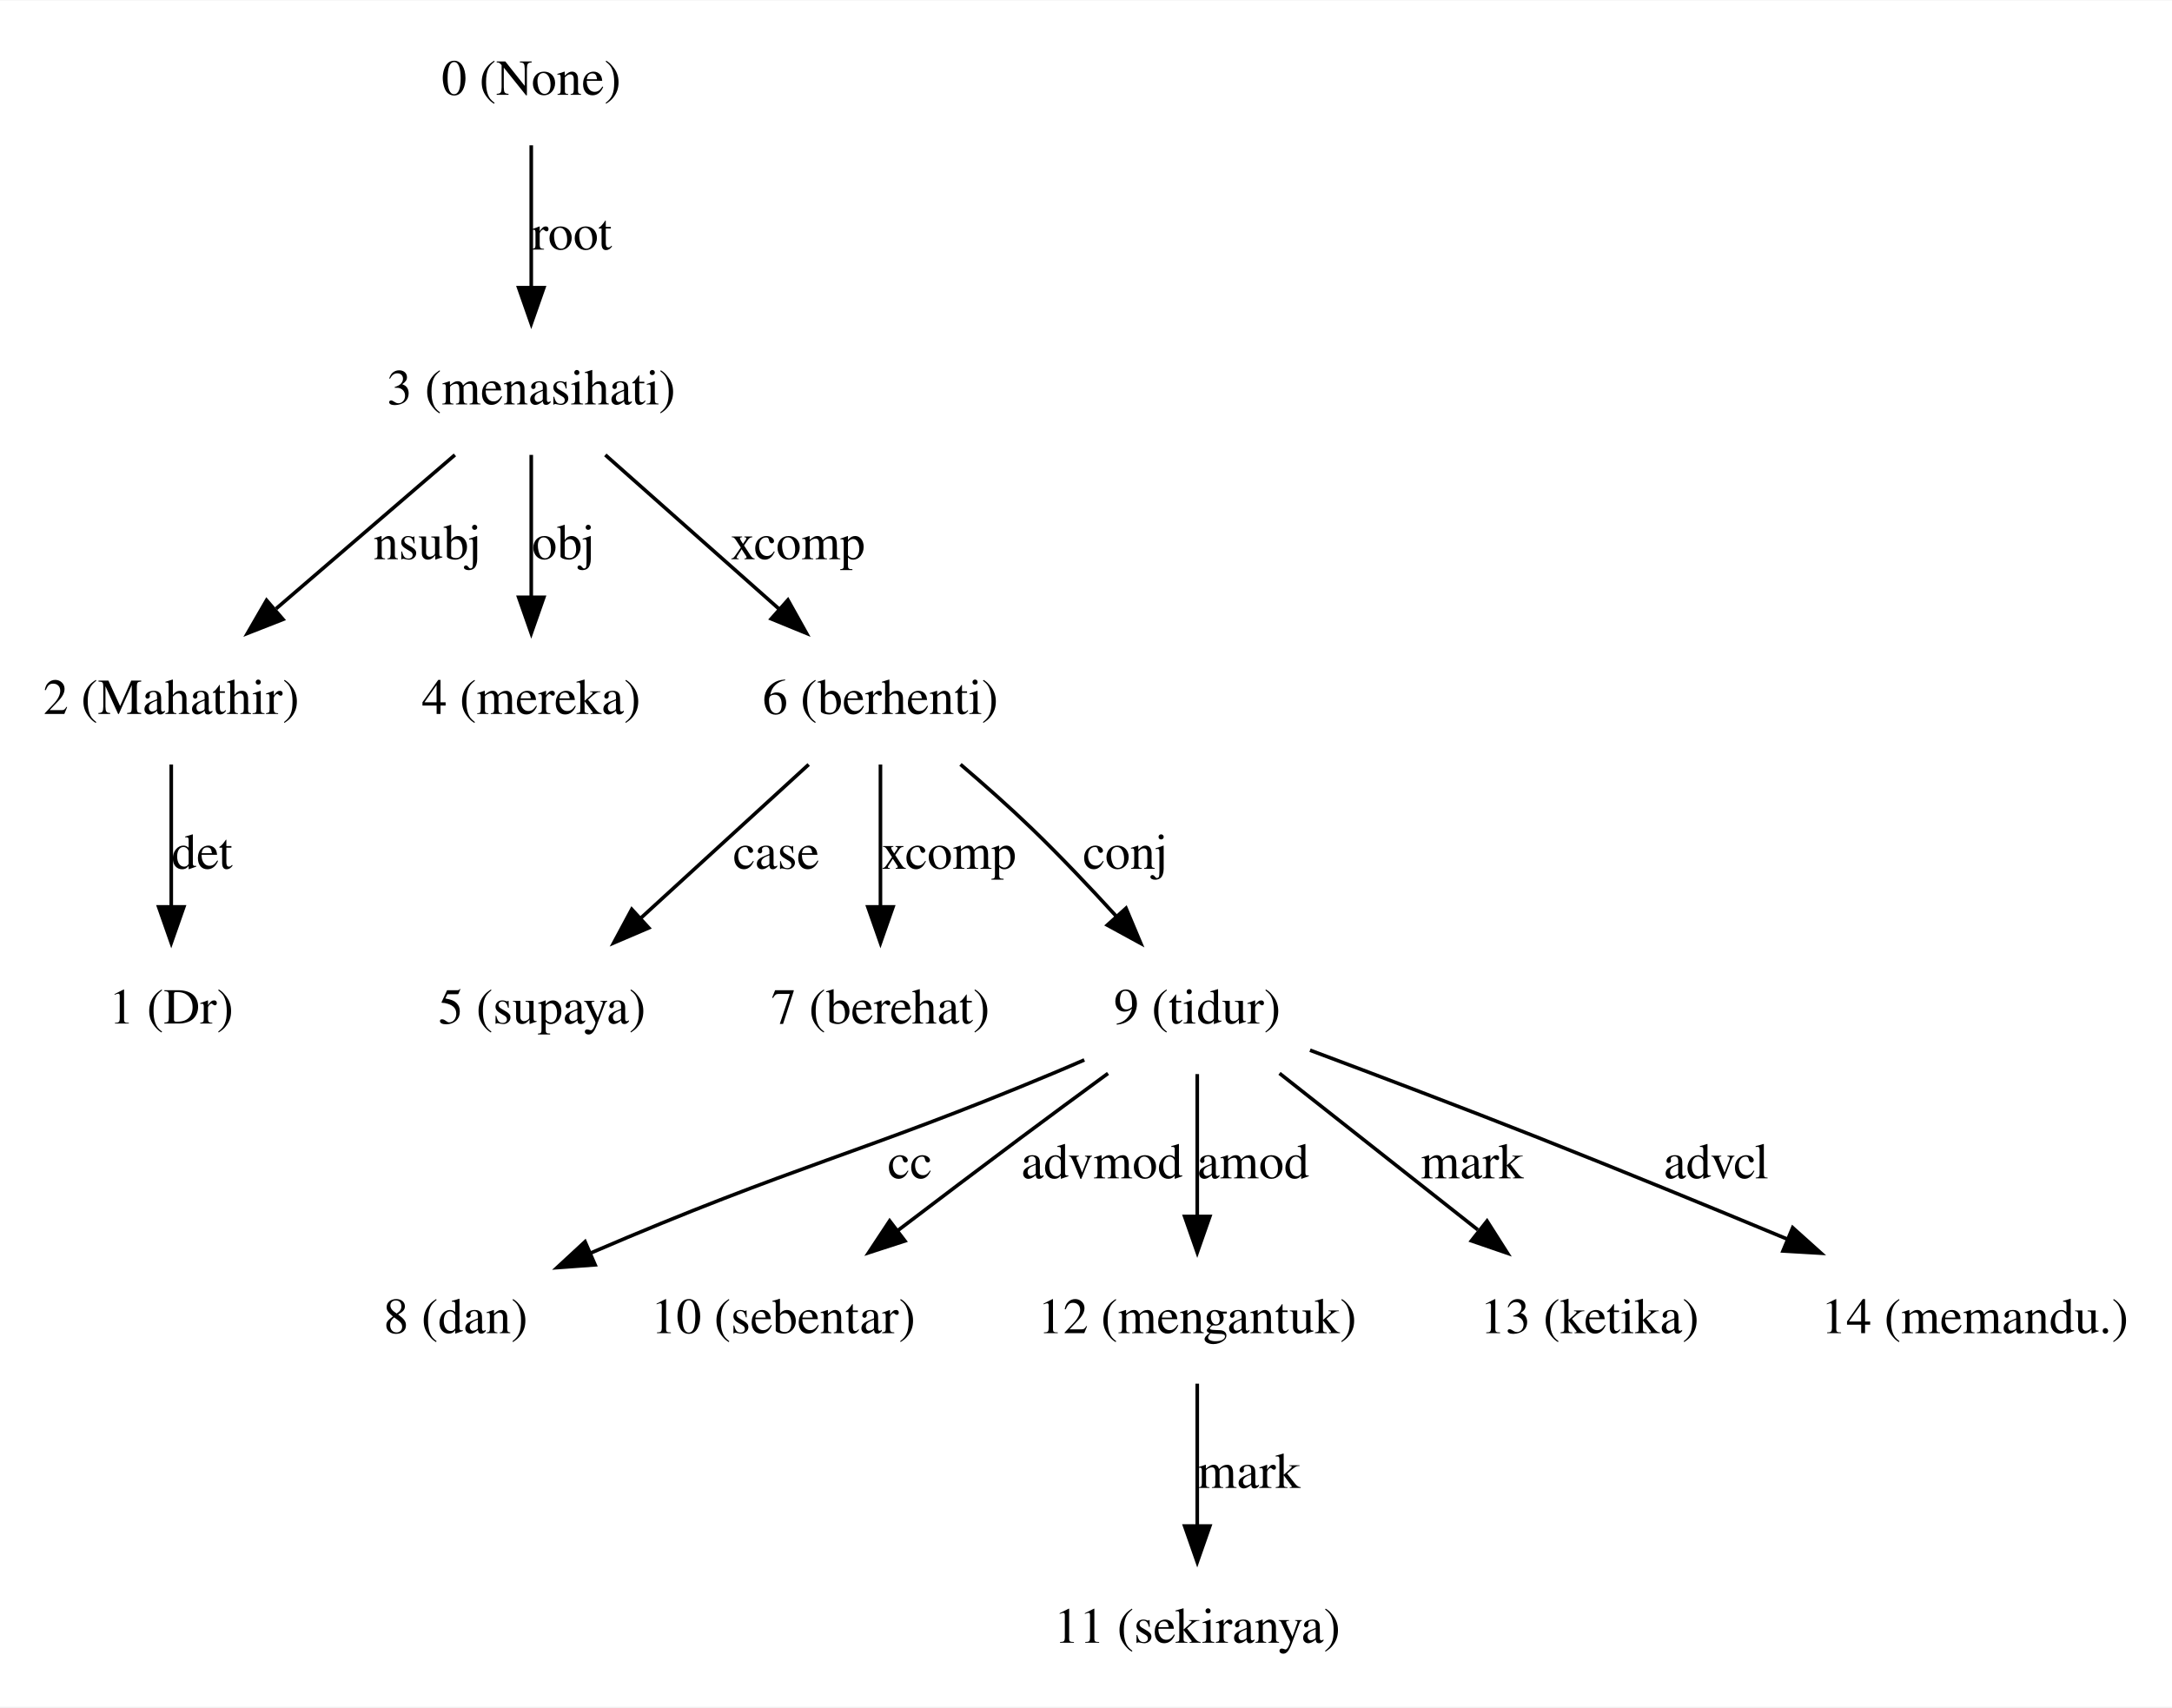
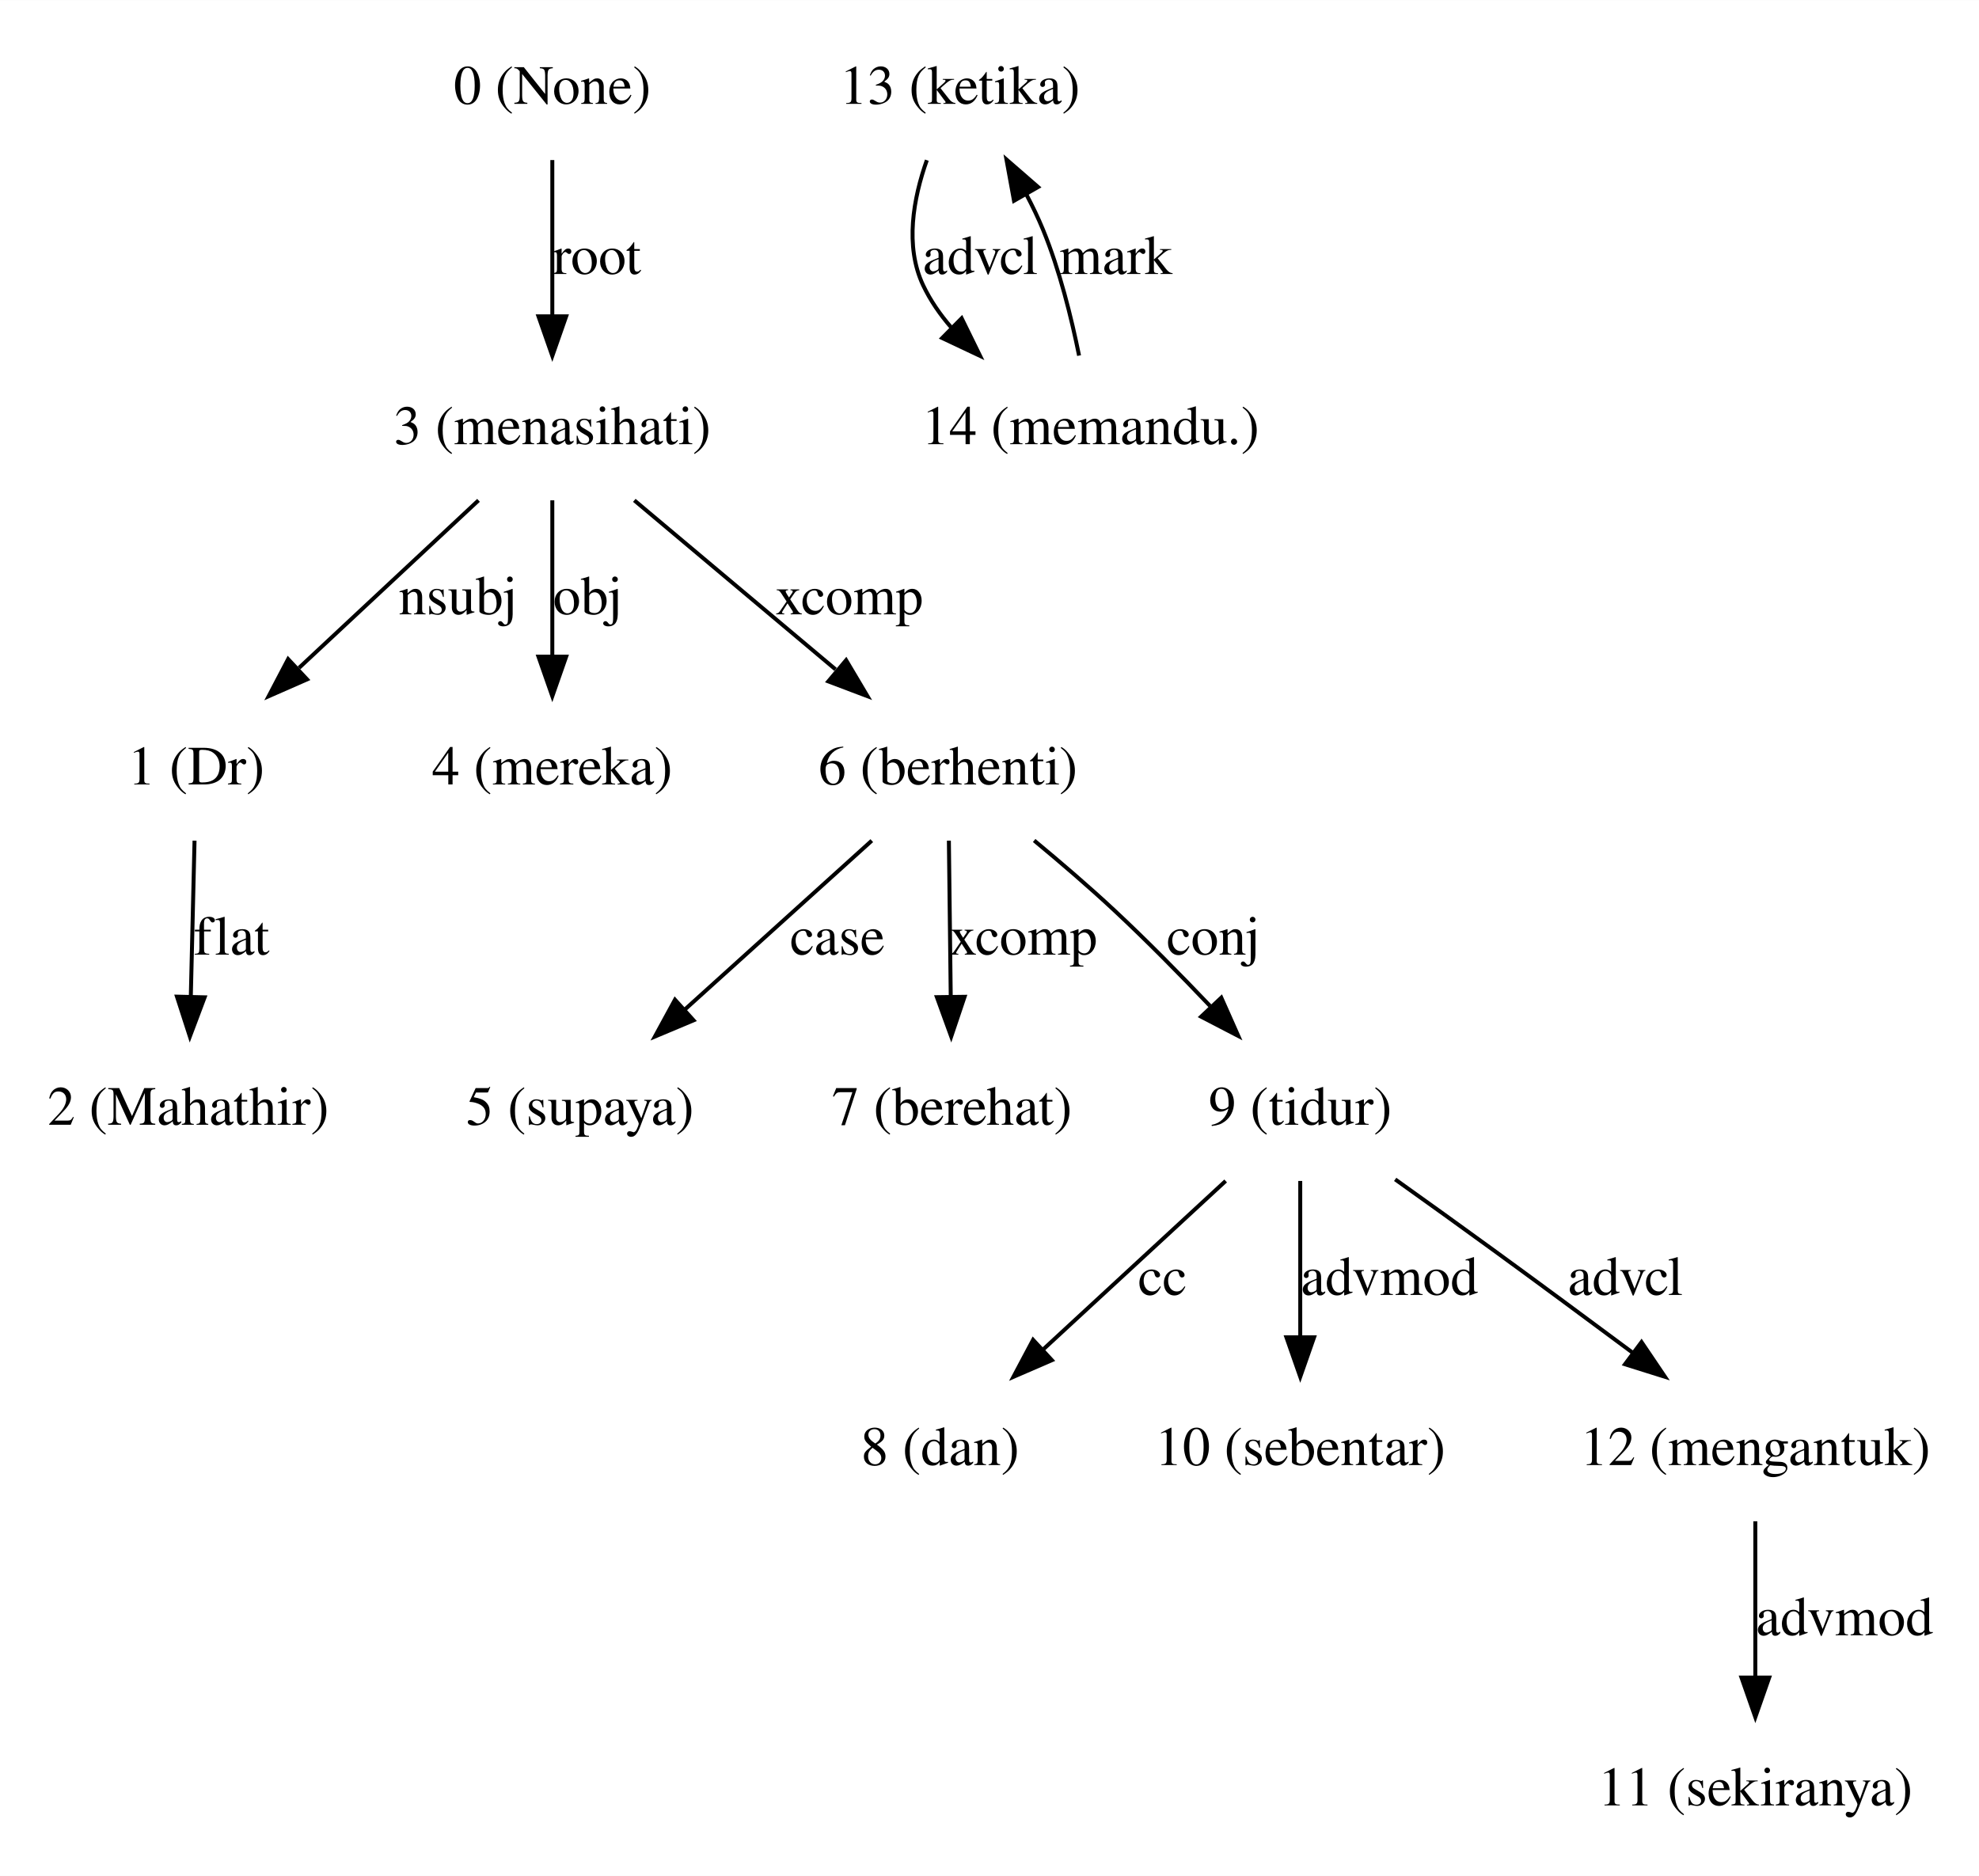
- <svg xmlns="http://www.w3.org/2000/svg" width="603pt" height="474pt" viewBox="0.00 0.00 603.34 474.00">
+ <svg xmlns="http://www.w3.org/2000/svg" width="500pt" height="474pt" viewBox="0.00 0.00 500.09 474.00">
  <g id="graph0" class="graph" transform="scale(1 1) rotate(0) translate(4 470)">
-     <polygon fill="#ffffff" stroke="transparent" points="-4,4 -4,-470 599.336,-470 599.336,4 -4,4" />
+     <polygon fill="white" stroke="transparent" points="-4,4 -4,-470 496.09,-470 496.09,4 -4,4" />
    <g id="node1" class="node">
-       <text text-anchor="middle" x="143.571" y="-443.8" font-family="Times,serif" font-size="14.00" fill="#000000">0 (None)</text>
+       <text text-anchor="middle" x="135.57" y="-443.8" font-family="Times,serif" font-size="14.00">0 (None)</text>
    </g>
    <g id="node2" class="node">
-       <text text-anchor="middle" x="143.571" y="-357.8" font-family="Times,serif" font-size="14.00" fill="#000000">3 (menasihati)</text>
+       <text text-anchor="middle" x="135.57" y="-357.8" font-family="Times,serif" font-size="14.00">3 (menasihati)</text>
    </g>
    <g id="edge1" class="edge">
-       <path fill="none" stroke="#000000" d="M143.571,-429.762C143.571,-418.36 143.571,-403.434 143.571,-390.494" />
-       <polygon fill="#000000" stroke="#000000" points="147.071,-390.212 143.571,-380.212 140.071,-390.212 147.071,-390.212" />
-       <text text-anchor="middle" x="154.847" y="-400.8" font-family="Times,serif" font-size="14.00" fill="#000000">root</text>
+       <path fill="none" stroke="black" d="M135.57,-429.6C135.57,-418.26 135.57,-403.23 135.57,-390.32" />
+       <polygon fill="black" stroke="black" points="139.07,-390.1 135.57,-380.1 132.07,-390.1 139.07,-390.1" />
+       <text text-anchor="middle" x="146.85" y="-400.8" font-family="Times,serif" font-size="14.00">root</text>
+     </g>
+     <g id="node3" class="node">
+       <text text-anchor="middle" x="45.57" y="-271.8" font-family="Times,serif" font-size="14.00">1 (Dr)</text>
+     </g>
+     <g id="edge3" class="edge">
+       <path fill="none" stroke="black" d="M116.92,-343.6C103.8,-331.35 86.07,-314.8 71.56,-301.26" />
+       <polygon fill="black" stroke="black" points="73.59,-298.36 63.89,-294.1 68.81,-303.48 73.59,-298.36" />
+       <text text-anchor="middle" x="111.74" y="-314.8" font-family="Times,serif" font-size="14.00">nsubj</text>
+     </g>
+     <g id="node5" class="node">
+       <text text-anchor="middle" x="135.57" y="-271.8" font-family="Times,serif" font-size="14.00">4 (mereka)</text>
+     </g>
+     <g id="edge4" class="edge">
+       <path fill="none" stroke="black" d="M135.57,-343.6C135.57,-332.26 135.57,-317.23 135.57,-304.32" />
+       <polygon fill="black" stroke="black" points="139.07,-304.1 135.57,-294.1 132.07,-304.1 139.07,-304.1" />
+       <text text-anchor="middle" x="144.52" y="-314.8" font-family="Times,serif" font-size="14.00">obj</text>
+     </g>
+     <g id="node6" class="node">
+       <text text-anchor="middle" x="235.57" y="-271.8" font-family="Times,serif" font-size="14.00">6 (berhenti)</text>
+     </g>
+     <g id="edge5" class="edge">
+       <path fill="none" stroke="black" d="M156.29,-343.6C171,-331.24 190.94,-314.49 207.14,-300.88" />
+       <polygon fill="black" stroke="black" points="209.81,-303.21 215.22,-294.1 205.31,-297.85 209.81,-303.21" />
+       <text text-anchor="middle" x="210.62" y="-314.8" font-family="Times,serif" font-size="14.00">xcomp</text>
    </g>
    <g id="node4" class="node">
-       <text text-anchor="middle" x="43.571" y="-271.8" font-family="Times,serif" font-size="14.00" fill="#000000">2 (Mahathir)</text>
-     </g>
-     <g id="edge3" class="edge">
-       <path fill="none" stroke="#000000" d="M122.363,-343.762C107.912,-331.334 88.593,-314.719 72.701,-301.052" />
-       <polygon fill="#000000" stroke="#000000" points="74.612,-298.079 64.748,-294.212 70.047,-303.386 74.612,-298.079" />
-       <text text-anchor="middle" x="114.74" y="-314.8" font-family="Times,serif" font-size="14.00" fill="#000000">nsubj</text>
-     </g>
-     <g id="node5" class="node">
-       <text text-anchor="middle" x="143.571" y="-271.8" font-family="Times,serif" font-size="14.00" fill="#000000">4 (mereka)</text>
-     </g>
-     <g id="edge4" class="edge">
-       <path fill="none" stroke="#000000" d="M143.571,-343.762C143.571,-332.36 143.571,-317.434 143.571,-304.494" />
-       <polygon fill="#000000" stroke="#000000" points="147.071,-304.212 143.571,-294.212 140.071,-304.212 147.071,-304.212" />
-       <text text-anchor="middle" x="152.516" y="-314.8" font-family="Times,serif" font-size="14.00" fill="#000000">obj</text>
-     </g>
-     <g id="node6" class="node">
-       <text text-anchor="middle" x="240.571" y="-271.8" font-family="Times,serif" font-size="14.00" fill="#000000">6 (berhenti)</text>
-     </g>
-     <g id="edge5" class="edge">
-       <path fill="none" stroke="#000000" d="M164.142,-343.762C178.16,-331.334 196.899,-314.719 212.314,-301.052" />
-       <polygon fill="#000000" stroke="#000000" points="214.869,-303.465 220.029,-294.212 210.225,-298.227 214.869,-303.465" />
-       <text text-anchor="middle" x="217.623" y="-314.8" font-family="Times,serif" font-size="14.00" fill="#000000">xcomp</text>
-     </g>
-     <g id="node3" class="node">
-       <text text-anchor="middle" x="43.571" y="-185.8" font-family="Times,serif" font-size="14.00" fill="#000000">1 (Dr)</text>
+       <text text-anchor="middle" x="43.57" y="-185.8" font-family="Times,serif" font-size="14.00">2 (Mahathir)</text>
    </g>
    <g id="edge2" class="edge">
-       <path fill="none" stroke="#000000" d="M43.571,-257.762C43.571,-246.36 43.571,-231.434 43.571,-218.494" />
-       <polygon fill="#000000" stroke="#000000" points="47.071,-218.212 43.571,-208.212 40.071,-218.212 47.071,-218.212" />
-       <text text-anchor="middle" x="52.123" y="-228.8" font-family="Times,serif" font-size="14.00" fill="#000000">det</text>
+       <path fill="none" stroke="black" d="M45.16,-257.6C44.89,-246.26 44.53,-231.23 44.22,-218.32" />
+       <polygon fill="black" stroke="black" points="47.71,-218.01 43.98,-208.1 40.72,-218.18 47.71,-218.01" />
+       <text text-anchor="middle" x="54.52" y="-228.8" font-family="Times,serif" font-size="14.00">flat</text>
    </g>
    <g id="node7" class="node">
-       <text text-anchor="middle" x="146.571" y="-185.8" font-family="Times,serif" font-size="14.00" fill="#000000">5 (supaya)</text>
+       <text text-anchor="middle" x="142.57" y="-185.8" font-family="Times,serif" font-size="14.00">5 (supaya)</text>
    </g>
    <g id="edge6" class="edge">
-       <path fill="none" stroke="#000000" d="M220.636,-257.762C207.052,-245.333 188.892,-228.719 173.954,-215.052" />
-       <polygon fill="#000000" stroke="#000000" points="176.218,-212.38 166.477,-208.212 171.493,-217.545 176.218,-212.38" />
-       <text text-anchor="middle" x="211.616" y="-228.8" font-family="Times,serif" font-size="14.00" fill="#000000">case</text>
+       <path fill="none" stroke="black" d="M216.3,-257.6C202.62,-245.24 184.08,-228.49 169.01,-214.88" />
+       <polygon fill="black" stroke="black" points="171.26,-212.2 161.5,-208.1 166.57,-217.4 171.26,-212.2" />
+       <text text-anchor="middle" x="207.62" y="-228.8" font-family="Times,serif" font-size="14.00">case</text>
    </g>
    <g id="node8" class="node">
-       <text text-anchor="middle" x="240.571" y="-185.8" font-family="Times,serif" font-size="14.00" fill="#000000">7 (berehat)</text>
+       <text text-anchor="middle" x="236.57" y="-185.8" font-family="Times,serif" font-size="14.00">7 (berehat)</text>
    </g>
    <g id="edge7" class="edge">
-       <path fill="none" stroke="#000000" d="M240.571,-257.762C240.571,-246.36 240.571,-231.434 240.571,-218.494" />
-       <polygon fill="#000000" stroke="#000000" points="244.071,-218.212 240.571,-208.212 237.071,-218.212 244.071,-218.212" />
-       <text text-anchor="middle" x="259.623" y="-228.8" font-family="Times,serif" font-size="14.00" fill="#000000">xcomp</text>
+       <path fill="none" stroke="black" d="M235.78,-257.6C235.91,-246.26 236.09,-231.23 236.25,-218.32" />
+       <polygon fill="black" stroke="black" points="239.75,-218.14 236.37,-208.1 232.75,-218.05 239.75,-218.14" />
+       <text text-anchor="middle" x="254.62" y="-228.8" font-family="Times,serif" font-size="14.00">xcomp</text>
    </g>
    <g id="node9" class="node">
-       <text text-anchor="middle" x="328.571" y="-185.8" font-family="Times,serif" font-size="14.00" fill="#000000">9 (tidur)</text>
+       <text text-anchor="middle" x="324.57" y="-185.8" font-family="Times,serif" font-size="14.00">9 (tidur)</text>
    </g>
    <g id="edge8" class="edge">
-       <path fill="none" stroke="#000000" d="M262.804,-257.793C269.316,-252.235 276.353,-246.004 282.571,-240 290.463,-232.381 298.691,-223.699 305.971,-215.732" />
-       <polygon fill="#000000" stroke="#000000" points="308.785,-217.837 312.886,-208.069 303.588,-213.148 308.785,-217.837" />
-       <text text-anchor="middle" x="308.623" y="-228.8" font-family="Times,serif" font-size="14.00" fill="#000000">conj</text>
+       <path fill="none" stroke="black" d="M257.33,-257.64C263.96,-252.15 271.18,-245.96 277.57,-240 285.72,-232.4 294.25,-223.74 301.78,-215.83" />
+       <polygon fill="black" stroke="black" points="304.62,-217.92 308.92,-208.24 299.52,-213.12 304.62,-217.92" />
+       <text text-anchor="middle" x="302.62" y="-228.8" font-family="Times,serif" font-size="14.00">conj</text>
    </g>
    <g id="node10" class="node">
-       <text text-anchor="middle" x="122.571" y="-99.8" font-family="Times,serif" font-size="14.00" fill="#000000">8 (dan)</text>
+       <text text-anchor="middle" x="233.57" y="-99.8" font-family="Times,serif" font-size="14.00">8 (dan)</text>
    </g>
    <g id="edge9" class="edge">
-       <path fill="none" stroke="#000000" d="M297.197,-175.692C294.289,-174.424 291.381,-173.176 288.571,-172 234.617,-149.423 217.584,-146.799 159.948,-122.002" />
-       <polygon fill="#000000" stroke="#000000" points="161.307,-118.776 150.74,-118.002 158.518,-125.197 161.307,-118.776" />
-       <text text-anchor="middle" x="248.785" y="-142.8" font-family="Times,serif" font-size="14.00" fill="#000000">cc</text>
+       <path fill="none" stroke="black" d="M305.72,-171.6C292.33,-159.24 274.19,-142.49 259.45,-128.88" />
+       <polygon fill="black" stroke="black" points="261.81,-126.31 252.09,-122.1 257.06,-131.45 261.81,-126.31" />
+       <text text-anchor="middle" x="289.78" y="-142.8" font-family="Times,serif" font-size="14.00">cc</text>
    </g>
    <g id="node11" class="node">
-       <text text-anchor="middle" x="213.571" y="-99.8" font-family="Times,serif" font-size="14.00" fill="#000000">10 (sebentar)</text>
+       <text text-anchor="middle" x="324.57" y="-99.8" font-family="Times,serif" font-size="14.00">10 (sebentar)</text>
    </g>
    <g id="edge10" class="edge">
-       <path fill="none" stroke="#000000" d="M303.784,-171.95C295.982,-166.236 287.347,-159.878 279.467,-154 268.276,-145.653 256.081,-136.434 245.259,-128.211" />
-       <polygon fill="#000000" stroke="#000000" points="247.368,-125.417 237.291,-122.147 243.129,-130.988 247.368,-125.417" />
-       <text text-anchor="middle" x="302.123" y="-142.8" font-family="Times,serif" font-size="14.00" fill="#000000">advmod</text>
+       <path fill="none" stroke="black" d="M324.57,-171.6C324.57,-160.26 324.57,-145.23 324.57,-132.32" />
+       <polygon fill="black" stroke="black" points="328.07,-132.1 324.57,-122.1 321.07,-132.1 328.07,-132.1" />
+       <text text-anchor="middle" x="347.12" y="-142.8" font-family="Times,serif" font-size="14.00">advmod</text>
    </g>
    <g id="node12" class="node">
-       <text text-anchor="middle" x="328.571" y="-99.8" font-family="Times,serif" font-size="14.00" fill="#000000">12 (mengantuk)</text>
+       <text text-anchor="middle" x="439.57" y="-99.8" font-family="Times,serif" font-size="14.00">12 (mengantuk)</text>
    </g>
    <g id="edge11" class="edge">
-       <path fill="none" stroke="#000000" d="M328.571,-171.762C328.571,-160.36 328.571,-145.434 328.571,-132.494" />
-       <polygon fill="#000000" stroke="#000000" points="332.071,-132.212 328.571,-122.212 325.071,-132.212 332.071,-132.212" />
-       <text text-anchor="middle" x="344.123" y="-142.8" font-family="Times,serif" font-size="14.00" fill="#000000">amod</text>
+       <path fill="none" stroke="black" d="M348.56,-172C356.54,-166.31 365.46,-159.91 373.57,-154 385.06,-145.63 397.6,-136.36 408.64,-128.15" />
+       <polygon fill="black" stroke="black" points="410.81,-130.89 416.74,-122.11 406.63,-125.28 410.81,-130.89" />
+       <text text-anchor="middle" x="406.73" y="-142.8" font-family="Times,serif" font-size="14.00">advcl</text>
    </g>
    <g id="node13" class="node">
-       <text text-anchor="middle" x="437.571" y="-99.8" font-family="Times,serif" font-size="14.00" fill="#000000">13 (ketika)</text>
+       <text text-anchor="middle" x="439.57" y="-13.8" font-family="Times,serif" font-size="14.00">11 (sekiranya)</text>
    </g>
    <g id="edge12" class="edge">
-       <path fill="none" stroke="#000000" d="M351.421,-171.972C367.408,-159.358 388.955,-142.357 406.501,-128.514" />
-       <polygon fill="#000000" stroke="#000000" points="409.068,-130.947 414.751,-122.005 404.732,-125.451 409.068,-130.947" />
-       <text text-anchor="middle" x="404.954" y="-142.8" font-family="Times,serif" font-size="14.00" fill="#000000">mark</text>
+       <path fill="none" stroke="black" d="M439.57,-85.6C439.57,-74.26 439.57,-59.23 439.57,-46.32" />
+       <polygon fill="black" stroke="black" points="443.07,-46.1 439.57,-36.1 436.07,-46.1 443.07,-46.1" />
+       <text text-anchor="middle" x="462.12" y="-56.8" font-family="Times,serif" font-size="14.00">advmod</text>
    </g>
    <g id="node14" class="node">
-       <text text-anchor="middle" x="544.571" y="-99.8" font-family="Times,serif" font-size="14.00" fill="#000000">14 (memandu.)</text>
+       <text text-anchor="middle" x="238.57" y="-443.8" font-family="Times,serif" font-size="14.00">13 (ketika)</text>
+     </g>
+     <g id="node15" class="node">
+       <text text-anchor="middle" x="271.57" y="-357.8" font-family="Times,serif" font-size="14.00">14 (memandu.)</text>
    </g>
    <g id="edge13" class="edge">
-       <path fill="none" stroke="#000000" d="M359.895,-178.396C378.459,-171.452 402.416,-162.377 423.571,-154 446.204,-145.038 471.077,-134.823 492.355,-125.973" />
-       <polygon fill="#000000" stroke="#000000" points="493.973,-129.09 501.857,-122.012 491.28,-122.629 493.973,-129.09" />
-       <text text-anchor="middle" x="472.729" y="-142.8" font-family="Times,serif" font-size="14.00" fill="#000000">advcl</text>
-     </g>
-     <g id="node15" class="node">
-       <text text-anchor="middle" x="328.571" y="-13.8" font-family="Times,serif" font-size="14.00" fill="#000000">11 (sekiranya)</text>
+       <path fill="none" stroke="black" d="M230.21,-429.56C226.79,-419.9 224.61,-407.87 229.25,-398 231.08,-394.12 233.57,-390.52 236.44,-387.22" />
+       <polygon fill="black" stroke="black" points="239.01,-389.61 243.67,-380.1 234.09,-384.62 239.01,-389.61" />
+       <text text-anchor="middle" x="243.73" y="-400.8" font-family="Times,serif" font-size="14.00">advcl</text>
    </g>
    <g id="edge14" class="edge">
-       <path fill="none" stroke="#000000" d="M328.571,-85.762C328.571,-74.36 328.571,-59.434 328.571,-46.494" />
-       <polygon fill="#000000" stroke="#000000" points="332.071,-46.212 328.571,-36.212 325.071,-46.212 332.071,-46.212" />
-       <text text-anchor="middle" x="342.954" y="-56.8" font-family="Times,serif" font-size="14.00" fill="#000000">mark</text>
+       <path fill="none" stroke="black" d="M268.68,-380.18C266.74,-389.76 263.77,-401.79 259.57,-412 258.37,-414.92 256.95,-417.88 255.42,-420.79" />
+       <polygon fill="black" stroke="black" points="252.24,-419.31 250.33,-429.73 258.32,-422.78 252.24,-419.31" />
+       <text text-anchor="middle" x="277.95" y="-400.8" font-family="Times,serif" font-size="14.00">mark</text>
    </g>
  </g>
</svg>
